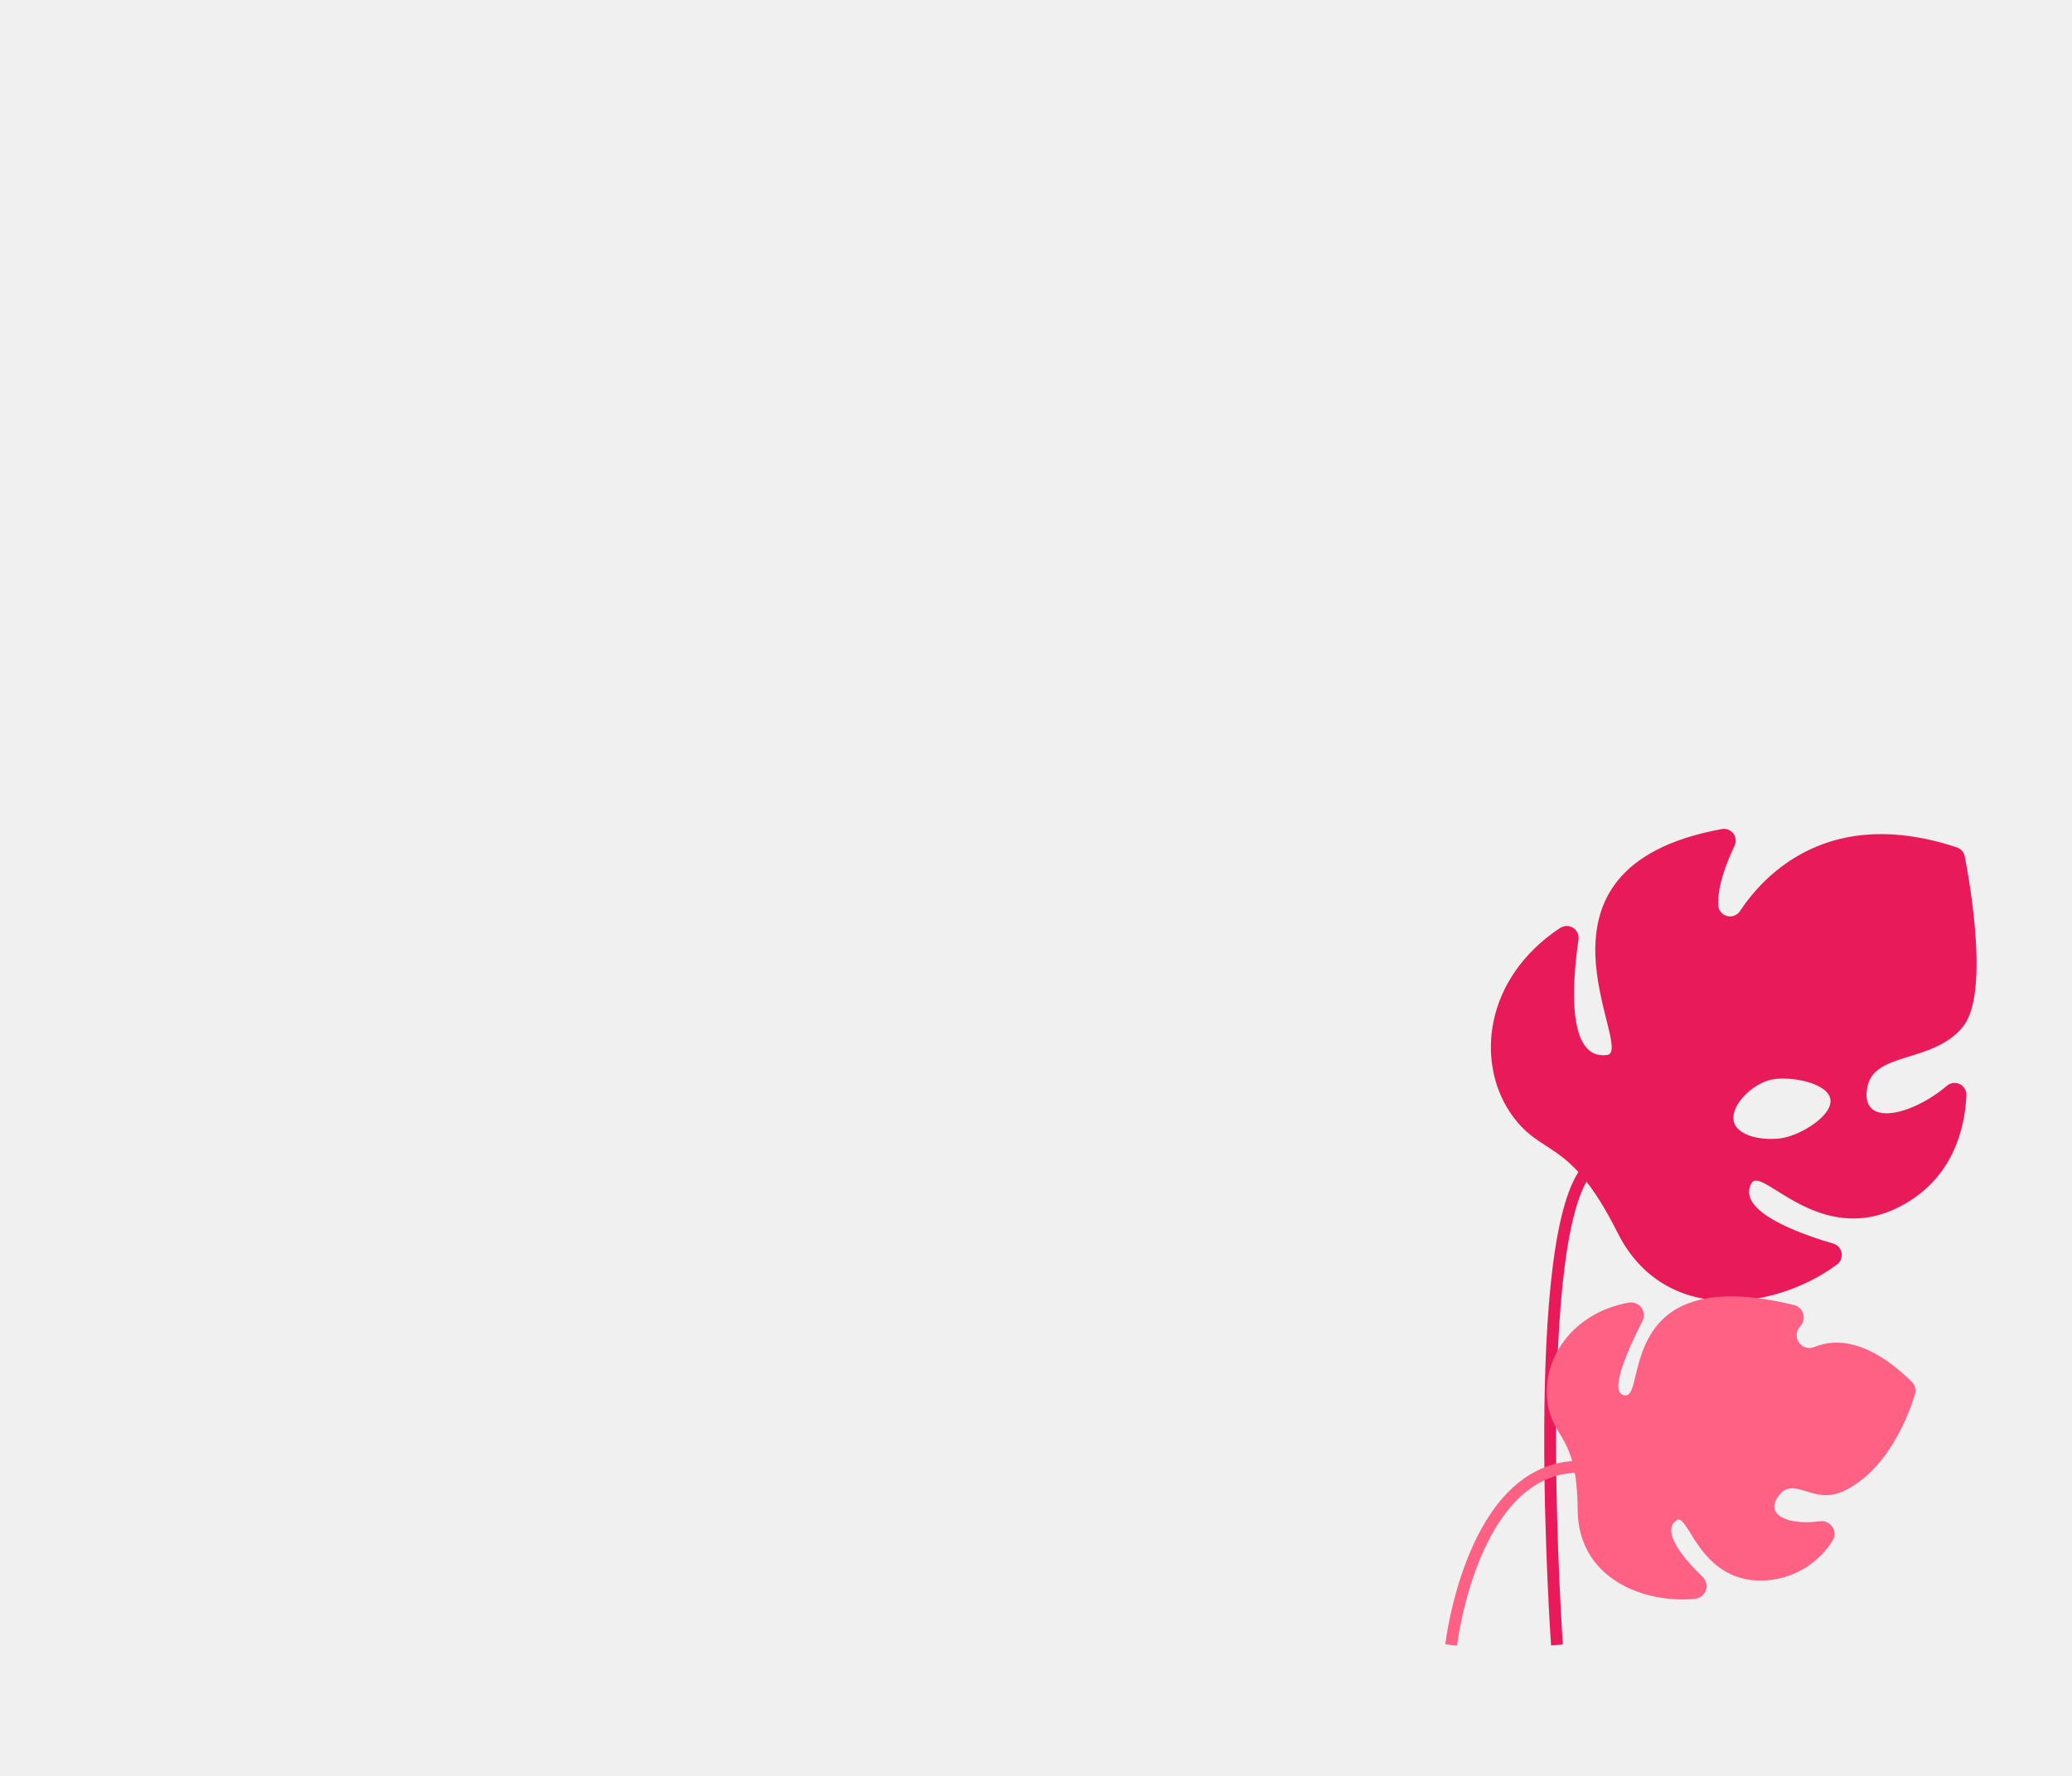
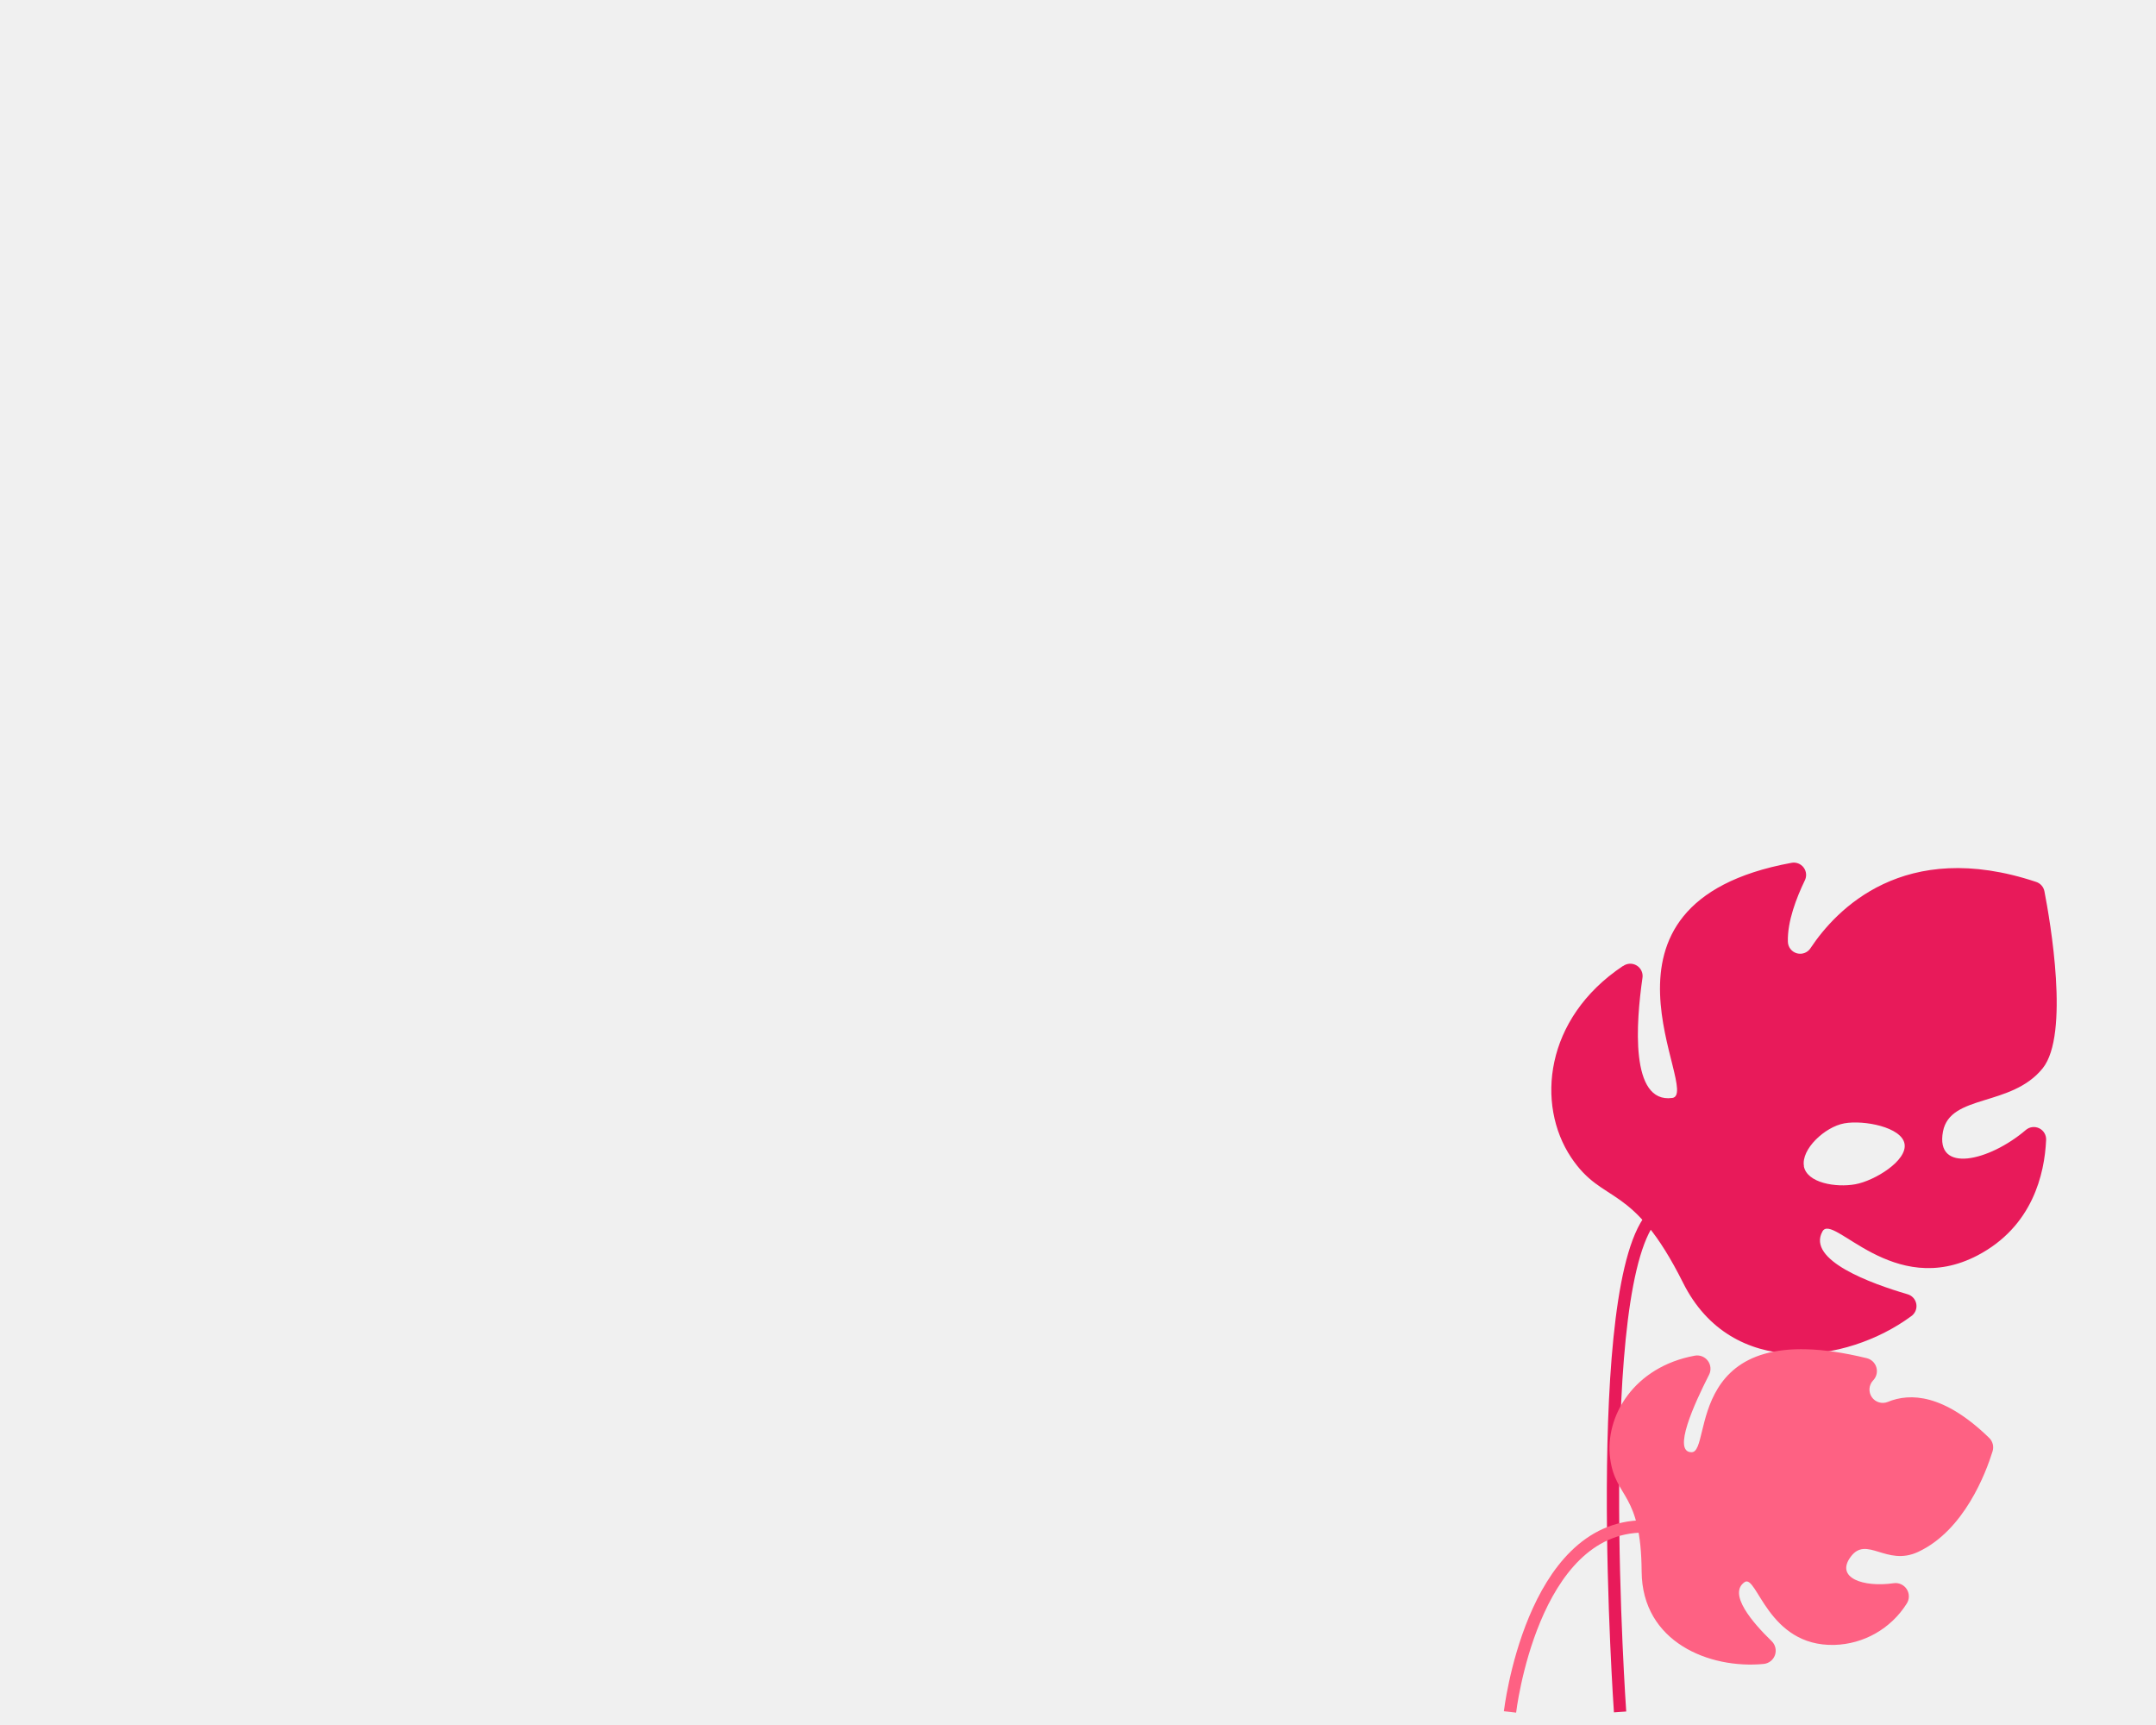
- <svg xmlns="http://www.w3.org/2000/svg" viewBox="0 50 350 300">
+ <svg xmlns="http://www.w3.org/2000/svg" viewBox="0 50 350 280">
  <animate id="start" dur="0.1s" repeatCount="1" />
  <g opacity="0">
    <animate attributeName="opacity" to="1" dur="0.3s" begin="start.begin" repeatCount="1" fill="freeze" />
    <g transform="translate(100, 0)">
      <animateTransform attributeName="transform" type="translate" to="0 0" dur="0.9s" calcMode="spline" keyTimes="0; 1" keySplines="0 0 0.6 1" begin="start.begin" repeatCount="1" fill="freeze" />
      <line x1="65.43" y1="77.72" x2="105.21" y2="77.72" fill="none" stroke="#fff" stroke-linecap="round" stroke-miterlimit="10" stroke-width="2" />
      <path d="M85.22,67.45H57.86a12.4,12.4,0,1,0-24.8,0H15.13" fill="none" stroke="#fff" stroke-linecap="round" stroke-miterlimit="10" stroke-width="2" />
      <line x1="93.48" y1="67.45" x2="115.68" y2="67.45" fill="none" stroke="#fff" stroke-linecap="round" stroke-miterlimit="10" stroke-width="2" />
    </g>
    <g transform="translate(80, 0)">
      <animateTransform id="bigCloudAppear" attributeName="transform" type="translate" to="0 0" dur="0.9s" calcMode="spline" keyTimes="0; 1" keySplines="0 0 0.6 1" begin="start.begin" repeatCount="1" fill="freeze" />
      <path d="M235.77,119H216.32a35.49,35.49,0,0,0-68-13.69A26.34,26.34,0,0,0,135.43,102a26.72,26.72,0,0,0-24.8,17H95.48a10.49,10.49,0,0,0,0,21h140.3a10.49,10.49,0,0,0,0-21" fill="#fff" />
    </g>
    <g transform="translate(50, 0)">
      <animateTransform attributeName="transform" type="translate" to="0 0" dur="0.9s" calcMode="spline" keyTimes="0; 1" keySplines="0 0 0.6 1" begin="start.begin" repeatCount="1" fill="freeze" />
      <line x1="272.13" y1="145.27" x2="311.9" y2="145.27" fill="none" stroke="#fff" stroke-linecap="round" stroke-miterlimit="10" stroke-width="2" />
      <line x1="300.17" y1="135" x2="322.37" y2="135" fill="none" stroke="#fff" stroke-linecap="round" stroke-miterlimit="10" stroke-width="2" />
    </g>
  </g>
  <g transform-origin="263 327.88">
    <animateTransform attributeName="transform" type="rotate" values="0; -5; 0; -2; 0" calcMode="spline" keyTimes="0; 0.2; 0.4; 0.7; 1" keySplines="       0.3 0 0.6 1;       0.6 0 0.3 1;       0.3 0 0.4 1;       0.4 0 0.3 1" dur="4.2s" begin="start.begin" repeatCount="indefinite" />
    <path d="M263.47,206.82a2,2,0,0,1,3.15,2c-1,7-2.07,20.33,4.85,19.4,4.94-.66-16.65-31.53,19.32-38.16a2,2,0,0,1,2.18,2.89c-1.32,2.74-2.83,6.61-2.73,9.9a2,2,0,0,0,3.71,1c4.1-6.15,15.1-17.86,36.59-10.7a2,2,0,0,1,1.35,1.54c0.93,4.8,4.13,23.24-.29,28.72-5.09,6.31-15,4.14-16.18,10.25-1.3,6.91,7.51,4.82,13.42-.22a2,2,0,0,1,3.32,1.64c-0.25,5.45-2.18,14-11.12,18.69-13.78,7.21-23.48-7-25.19-3.88-2.59,4.66,7.94,8.47,13.78,10.18a2,2,0,0,1,.61,3.59c-10.52,7.74-29.13,10.28-37-5.41-8.3-16.59-12.93-12.49-18.19-20.38-5.71-8.57-4.33-22.54,8.38-31.05m29.4,32.47c0.5,2.73,5.2,3.51,8.35,2.94s8.47-3.83,8-6.56-6.62-3.9-9.78-3.33-7.05,4.22-6.55,6.95" fill="#e81a5a">
    </path>
    <path d="M263,327.88s-4.91-70.27,5.54-80.72" fill="none" stroke="#e81a5a" stroke-miterlimit="10" stroke-width="2" />
  </g>
  <g opacity="0" transform-origin="222 275.9" transform="translate(-43 -165)">
    <animate attributeName="opacity" to="1" dur="0.3s" begin="bigCloudAppear.end + 0.3s" fill="freeze" repeatCount="1" />
    <animateMotion dur="2s" begin="bigCloudAppear.end" fill="freeze" calcMode="spline" keyTimes="0; 0.29; 0.55; 0.68; 0.92; 1" keySplines="       0.33 0 0.67 1;       0.33 0 0.67 1;       0.33 0 0.67 1;       0.33 0 0.67 1;       0.17 0 0.83 1       " path="M 0,0 C 24.184,-9.272 29.794,-15.872 29.414,-20.472 c -1.24,-15.13 -69.69,-38.78 -112.42,-6.56 -2.93,2.21 -31.66,24.52 -29,54 3.54,39.18 59.83,61.15 75.7,67.35 53.65,20.94 94.43,8.79 101.78,27.18 2.89,7.25 0.78,19.69 -21.48,42.47" />
    <animateTransform attributeName="transform" type="rotate" values="30; -30; 20; 18.29; -6.48; 0" keyTimes="0; 0.29; 0.55; 0.68; 0.92; 1" calcMode="spline" keySplines="       0.33 0 0.67 1;       0.33 0 0.67 1;       0.33 0 0.67 1;       0.33 0 0.67 1;       0.17 0 0.83 1;       " dur="2s" begin="bigCloudAppear.end" repeatCount="1" additive="sum" />
    <animateTransform attributeName="transform" type="scale" values="0; 1" calcMode="spline" keySplines="       0.3 0 0.6 1" dur="2s" begin="bigCloudAppear.end" repeatCount="1" additive="sum" />
    <g>
      <path d="M251.89,328.88a3.54,3.54,0,0,0,3.53-3.53v-5.07a3.53,3.53,0,1,0-7.06,0v5.07a3.55,3.55,0,0,0,3.53,3.53" fill="#a67ee5" />
      <path d="M251.89,328.88a3.54,3.54,0,0,0,3.53-3.53v-5.07a3.53,3.53,0,1,0-7.06,0v5.07A3.55,3.55,0,0,0,251.89,328.88Z" fill="none" stroke="#fff" stroke-miterlimit="10" stroke-width="2" />
      <path d="M176.35,328.88a3.54,3.54,0,0,0,3.53-3.53v-5.07a3.53,3.53,0,1,0-7.06,0v5.07a3.54,3.54,0,0,0,3.53,3.53" fill="#a67ee5" />
      <path d="M176.35,328.88a3.54,3.54,0,0,0,3.53-3.53v-5.07a3.53,3.53,0,1,0-7.06,0v5.07A3.54,3.54,0,0,0,176.35,328.88Z" fill="none" stroke="#fff" stroke-miterlimit="10" stroke-width="2" />
      <path d="M170.92,320.29h74.5a11.38,11.38,0,0,0,11.35-11.35V242.86a11.38,11.38,0,0,0-11.35-11.35h-74.5a11.38,11.38,0,0,0-11.35,11.35v66.08a11.38,11.38,0,0,0,11.35,11.35" fill="#a67ee5" />
      <rect x="159.57" y="231.51" width="97.2" height="88.78" rx="11.35" ry="11.35" fill="none" stroke="#fff" stroke-miterlimit="10" stroke-width="2" />
      <path d="M199.26,219.15h32.4a4.09,4.09,0,0,1,4.08,4.08v16a1.19,1.19,0,0,1-1.19,1.19h-2.7a1.19,1.19,0,0,1-1.19-1.19V224.86a1.27,1.27,0,0,0-1.27-1.27H201.53a1.27,1.27,0,0,0-1.27,1.27v14.38a1.19,1.19,0,0,1-1.19,1.19h-2.7a1.19,1.19,0,0,1-1.19-1.19v-16a4.1,4.1,0,0,1,4.09-4.08" fill="#a67ee5" />
      <path d="M199.26,219.15h32.4a4.09,4.09,0,0,1,4.08,4.08v16a1.19,1.19,0,0,1-1.19,1.19h-2.7a1.19,1.19,0,0,1-1.19-1.19V224.86a1.27,1.27,0,0,0-1.27-1.27H201.53a1.27,1.27,0,0,0-1.27,1.27v14.38a1.19,1.19,0,0,1-1.19,1.19h-2.7a1.19,1.19,0,0,1-1.19-1.19v-16A4.1,4.1,0,0,1,199.26,219.15Z" fill="none" stroke="#fff" stroke-miterlimit="10" stroke-width="2" />
      <path d="M185.34,320.29h74.5a11.38,11.38,0,0,0,11.35-11.35V242.86a11.38,11.38,0,0,0-11.35-11.35h-74.5A11.38,11.38,0,0,0,174,242.86v66.08a11.39,11.39,0,0,0,11.35,11.35" fill="#a67ee5" />
      <path d="M185.34,320.29h74.5a11.38,11.38,0,0,0,11.35-11.35V242.86a11.38,11.38,0,0,0-11.35-11.35h-74.5A11.38,11.38,0,0,0,174,242.86v66.08A11.39,11.39,0,0,0,185.34,320.29Z" fill="none" stroke="#fff" stroke-miterlimit="10" stroke-width="2" />
      <line x1="254.22" y1="252.43" x2="190.97" y2="252.43" fill="none" stroke="#fff" stroke-linecap="round" stroke-miterlimit="10" stroke-width="2" />
      <line x1="254.22" y1="275.9" x2="190.97" y2="275.9" fill="none" stroke="#fff" stroke-linecap="round" stroke-miterlimit="10" stroke-width="2" />
      <line x1="254.22" y1="299.38" x2="190.97" y2="299.38" fill="none" stroke="#fff" stroke-linecap="round" stroke-miterlimit="10" stroke-width="2" />
      <path d="M168.12,253.68h0.67v44.46h-0.67a3.53,3.53,0,0,1-3.52-3.51V257.2a3.52,3.52,0,0,1,3.52-3.52" fill="#a67ee5" />
      <path d="M168.12,253.68h0.67v44.46h-0.67a3.53,3.53,0,0,1-3.52-3.51V257.2A3.52,3.52,0,0,1,168.12,253.68Z" fill="none" stroke="#fff" stroke-miterlimit="10" stroke-width="2" />
    </g>
    <g>
      <line x1="215.46" y1="218.86" x2="159.87" y2="139.03" fill="none" stroke="#fff" stroke-linecap="round" stroke-linejoin="round" stroke-width="2" />
      <line x1="215.46" y1="218.86" x2="196.93" y2="139.03" fill="none" stroke="#fff" stroke-linecap="round" stroke-linejoin="round" stroke-width="2" />
      <line x1="233.99" y1="139.03" x2="215.46" y2="218.86" fill="none" stroke="#fff" stroke-linecap="round" stroke-linejoin="round" stroke-width="2" />
      <line x1="271.04" y1="139.03" x2="215.46" y2="218.86" fill="none" stroke="#fff" stroke-linecap="round" stroke-linejoin="round" stroke-width="2" />
      <g>
        <path d="M215.46,83.44A55.58,55.58,0,0,1,271,139c0-6.76-8.3-12.25-18.53-12.25s-18.31,5.35-18.52,12c0,0.08,0,.17,0,0.26,0-6.76-8.3-12.25-18.53-12.25s-18.54,5.49-18.54,12.25c0-.09,0-0.17,0-0.26-0.22-6.64-8.42-12-18.52-12s-18.52,5.49-18.52,12.25a55.58,55.58,0,0,1,55.59-55.59m0-1.66A57.31,57.31,0,0,0,158.22,139a1.66,1.66,0,1,0,3.32,0c0-5.84,7.57-10.59,16.87-10.59,9.11,0,16.68,4.66,16.86,10.38V139a1.66,1.66,0,0,0,3.32,0c0-5.84,7.57-10.59,16.87-10.59s16.87,4.75,16.87,10.59a1.66,1.66,0,0,0,3.32,0v-0.21c0.18-5.73,7.74-10.39,16.86-10.39,9.3,0,16.87,4.75,16.87,10.59a1.66,1.66,0,1,0,3.32,0,57.3,57.3,0,0,0-57.23-57.25" fill="#fff" />
        <path d="M215.46,83.44c9.92,0,18,20.9,18.54,55.33,0.21-6.65,8.41-12,18.52-12S271,132.27,271,139a55.59,55.59,0,0,0-55.59-55.59" fill="#e81a5a" />
        <path d="M215.45,83.44A55.58,55.58,0,0,0,159.87,139c0-6.76,8.3-12.25,18.52-12.25s18.3,5.35,18.52,12c0.52-34.43,8.61-55.32,18.53-55.32" fill="#fe6183" />
        <path d="M215.46,83.44c-9.93,0-18,20.9-18.54,55.32,0,0.09,0,.17,0,0.26,0-6.76,8.3-12.25,18.53-12.25S234,132.27,234,139c0-.09,0-0.17,0-0.26-0.51-34.43-8.6-55.33-18.52-55.33" fill="#f7396b" />
      </g>
    </g>
  </g>
  <g transform-origin="245.13 327.88">
    <animateTransform attributeName="transform" type="rotate" values="0; -10; 0; -5; 0" calcMode="spline" keyTimes="0; 0.2; 0.4; 0.7; 1" keySplines="       0.3 0 0.6 1;       0.6 0 0.3 1;       0.3 0 0.4 1;       0.4 0 0.3 1" dur="3.6s" begin="start.begin" repeatCount="indefinite" />
    <path transform-origin="263 300" d="M322.92,283.4a2.14,2.14,0,0,1,.55,2.17c-1.06,3.43-4.58,12.85-12.1,16.34-5.13,2.38-8.33-2.7-10.92.77s2.1,5,6.92,4.31a2.16,2.16,0,0,1,2.14,3.34A14.34,14.34,0,0,1,297.78,317c-10.84.27-12.55-11.58-14.57-10.19-2.72,1.89,1.27,6.55,4.39,9.57a2.16,2.16,0,0,1-1.3,3.71c-8.76.84-19.72-3.51-19.8-15-0.08-12.94-4.25-11.8-5.11-18.35-0.91-6.88,3.88-14.88,13.74-16.69a2.16,2.16,0,0,1,2.31,3.11c-2.41,4.73-6,12.6-2.82,12.56,3.46,0-1.58-22.58,28.43-15.26a2.16,2.16,0,0,1,1.09,3.54l-0.1.11a2.16,2.16,0,0,0,2.41,3.45c3.66-1.52,9.16-1.27,16.47,5.84" fill="#fe6183" />
    <path d="M245.13,327.88s3.48-30.11,21.7-30.11" fill="none" stroke="#fe6183" stroke-miterlimit="10" stroke-width="2" />
  </g>
  <line x1="41.13" y1="329" x2="41.13" y2="329" fill="none" stroke="#fff" stroke-width="2">
    <animate attributeName="x2" values="41.13; 319.13; 283.79" calcMode="spline" keySplines="0.3 0 0.6 1; 0.3 0 0.6 1" dur="0.9s" begin="start.begin" repeatCount="1" fill="freeze" />
    <animate attributeName="x1" values="41.13; 176.47; 147.13" calcMode="spline" keySplines="0.3 0 0.6 1; 0.3 0 0.6 1" dur="0.9s" begin="start.begin" repeatCount="1" fill="freeze" />
  </line>
</svg>
